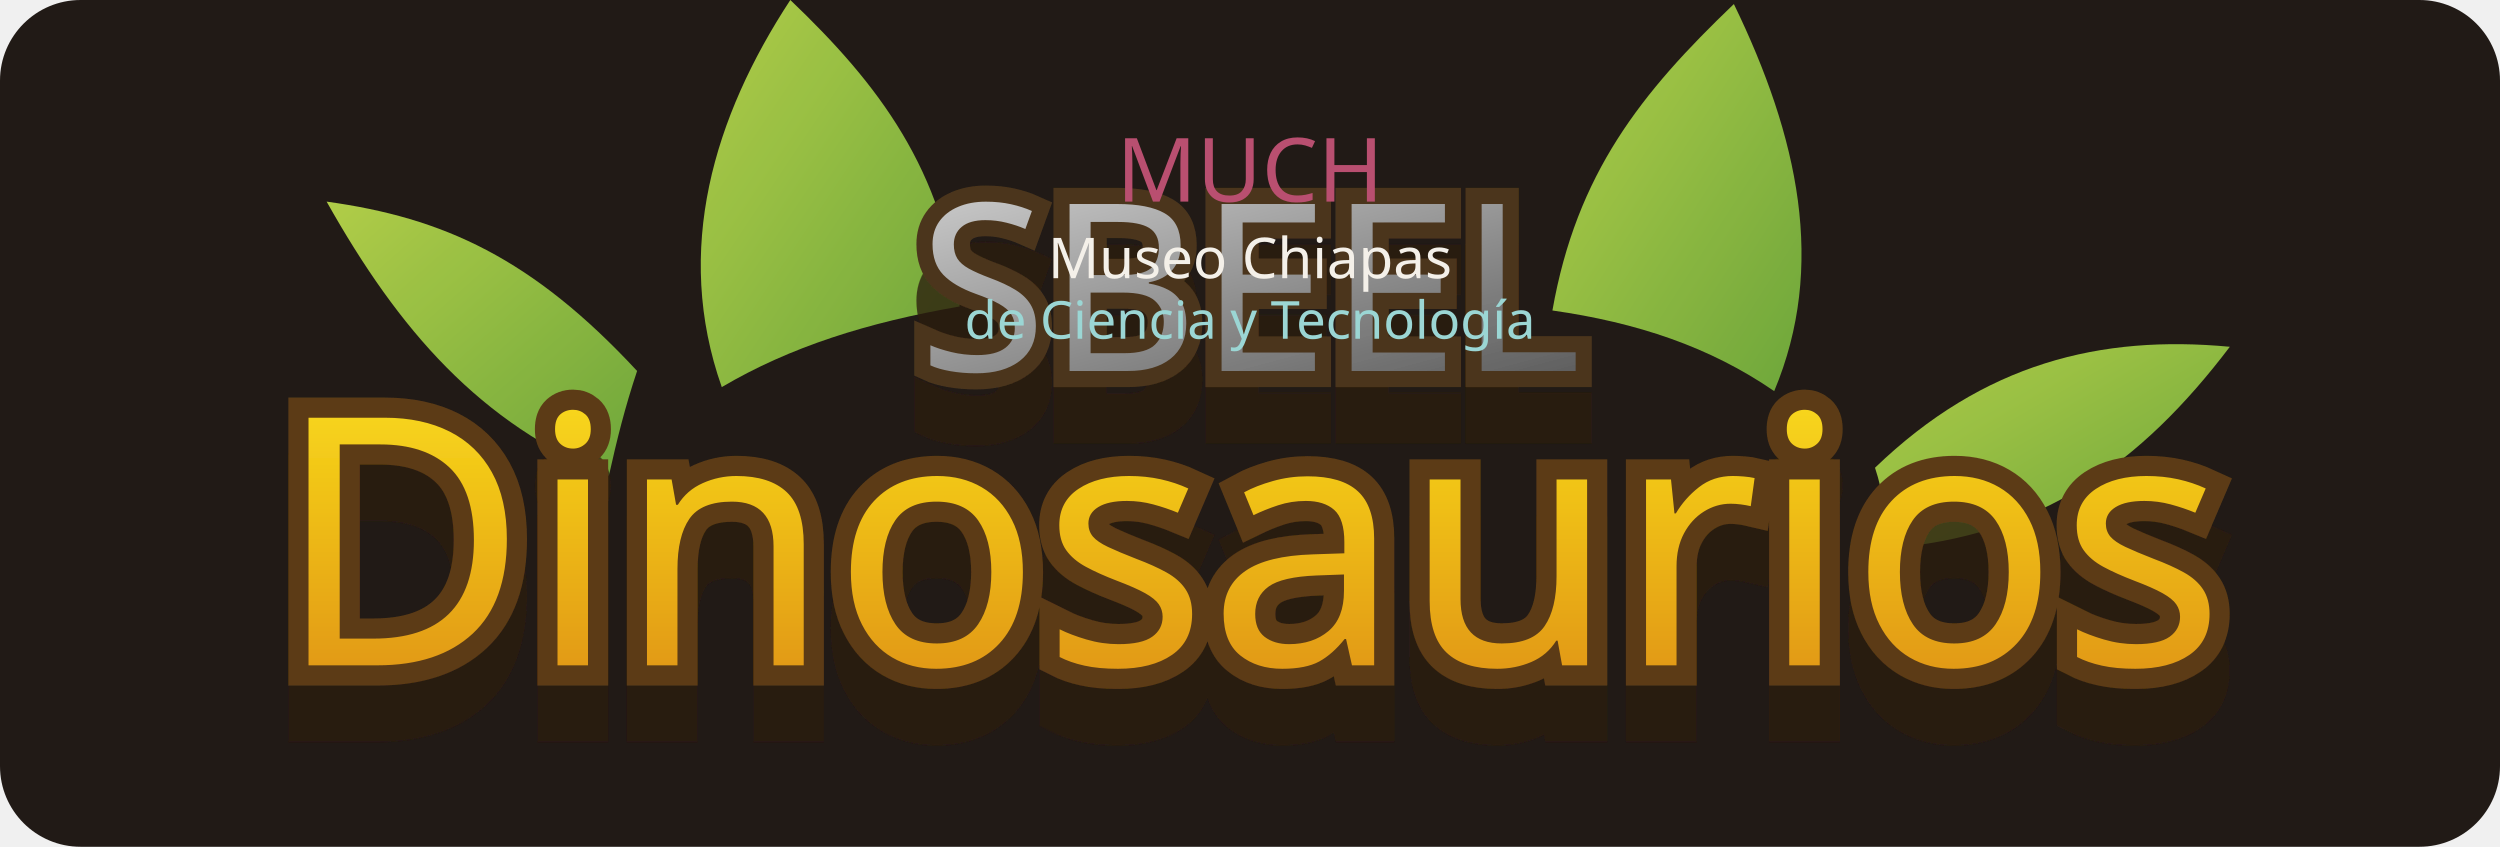
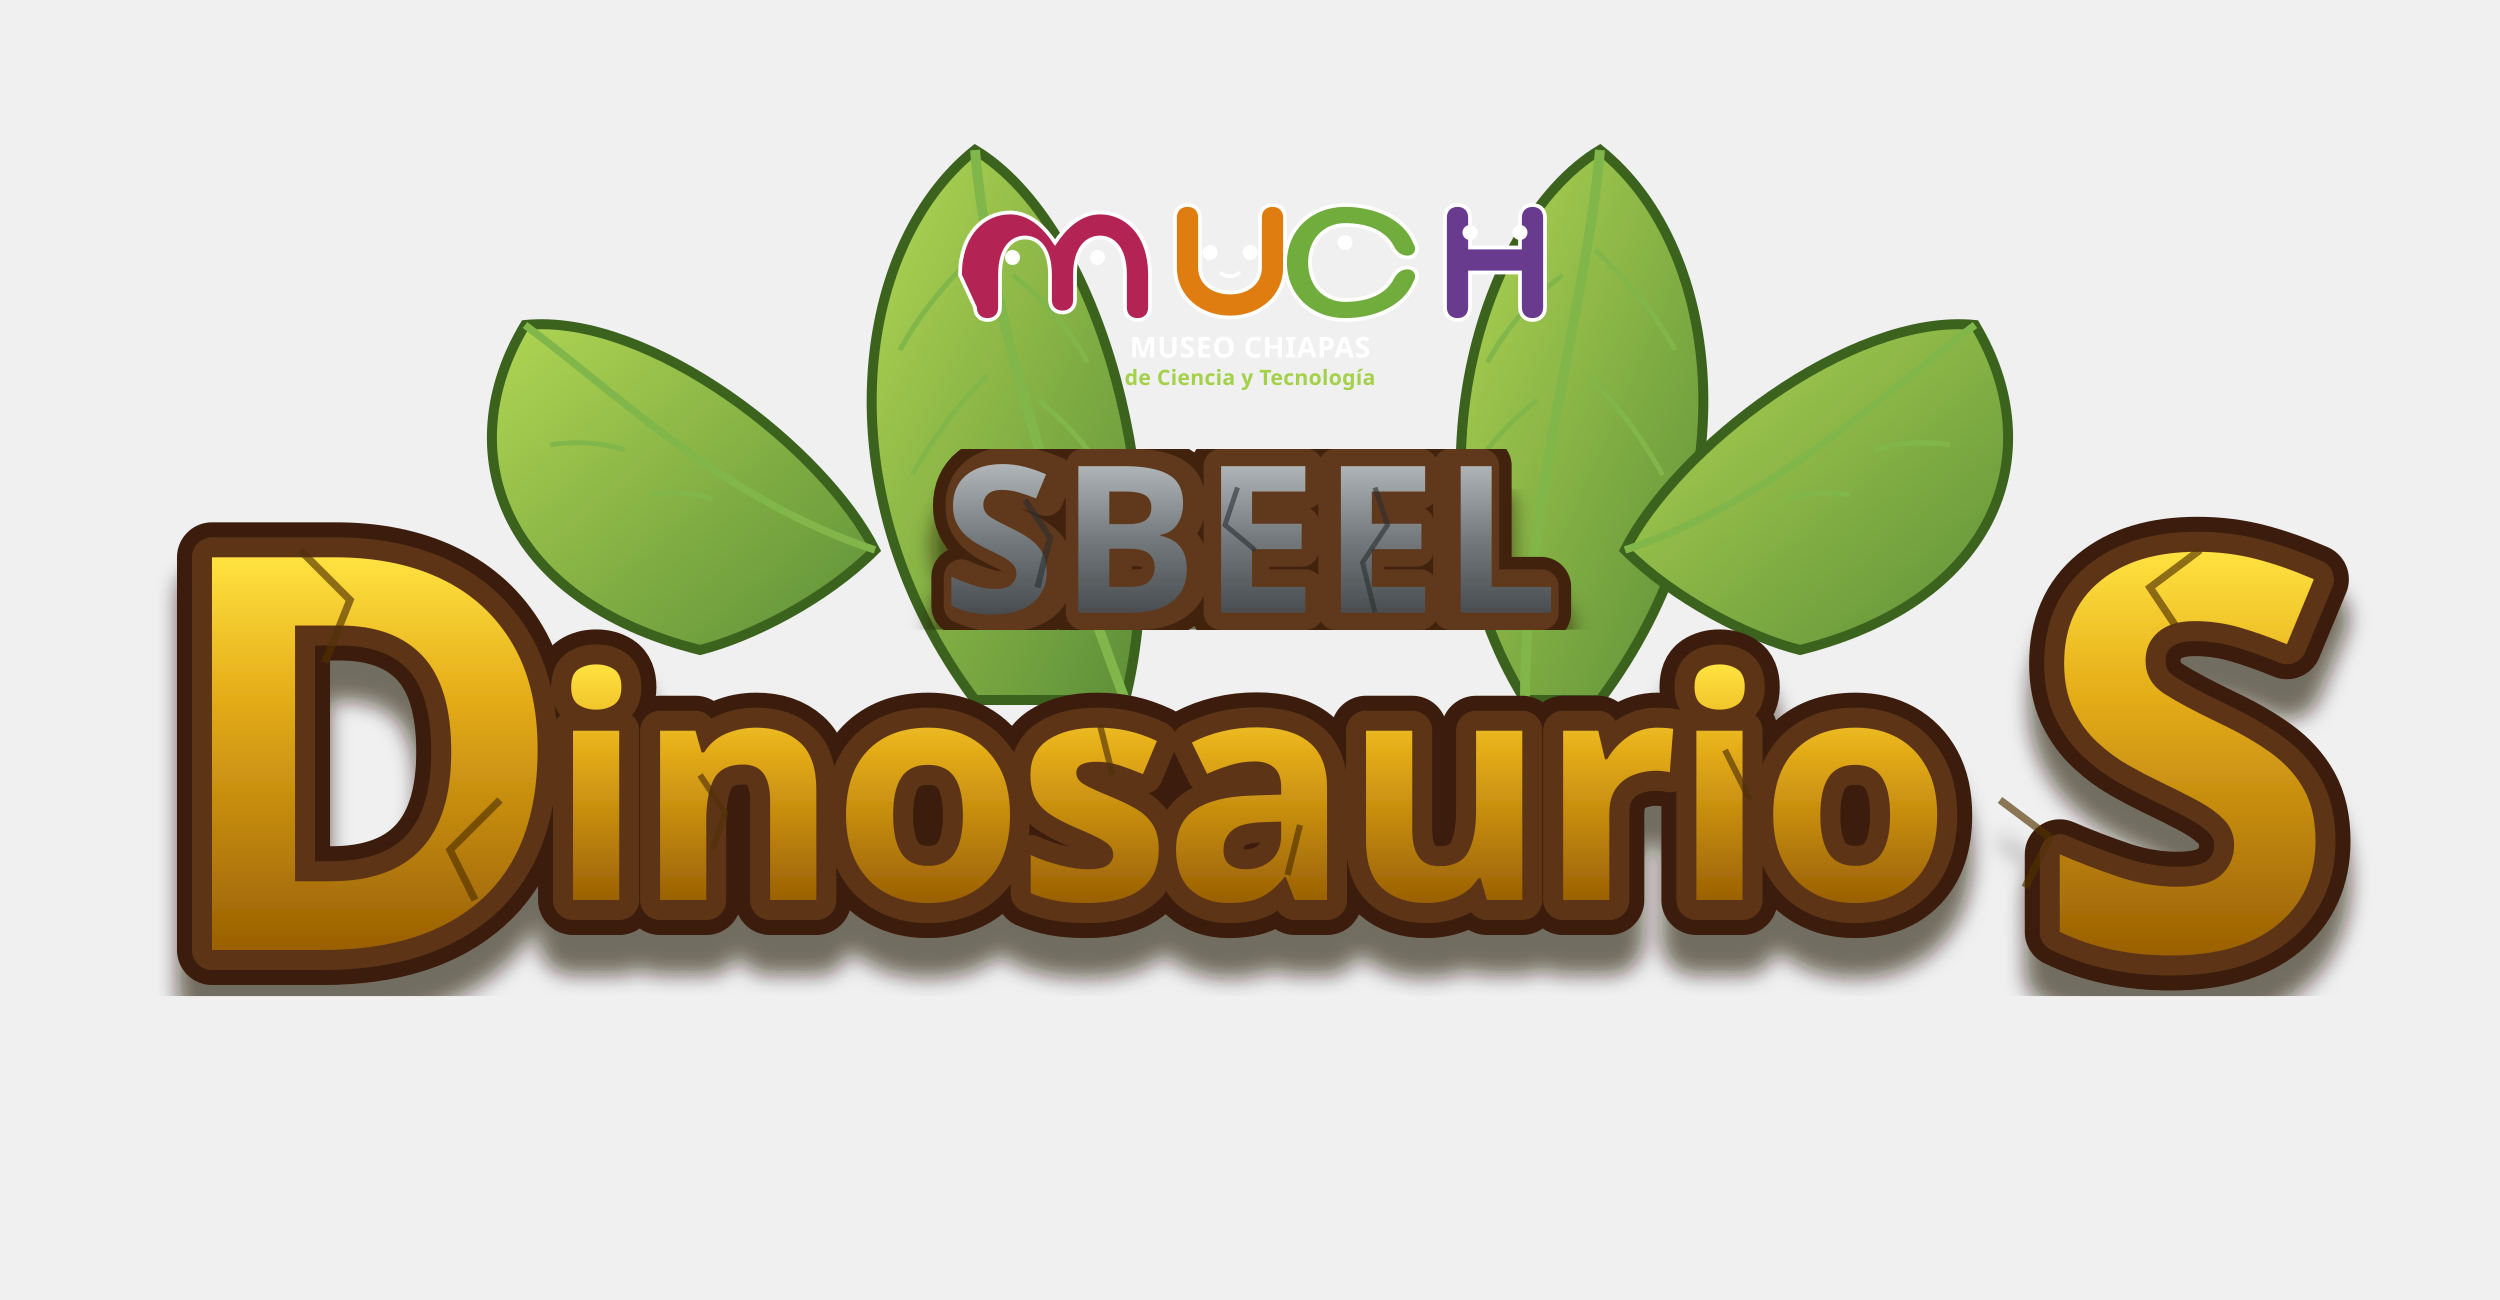
- <svg xmlns="http://www.w3.org/2000/svg" viewBox="0 0 620 210" role="img" aria-labelledby="title desc">
+ <svg xmlns="http://www.w3.org/2000/svg" viewBox="0 0 1000 520" width="100%" height="100%">
  <defs>
-     <linearGradient id="leafA" x1="0" x2="1" y1="0" y2="1">
-       <stop offset="0" stop-color="#b7d64a" />
-       <stop offset="1" stop-color="#71ad3d" />
+     <linearGradient id="leafGrad" x1="0%" y1="0%" x2="100%" y2="100%">
+       <stop offset="0%" stop-color="#aed54b" />
+       <stop offset="100%" stop-color="#558a2f" />
    </linearGradient>
-     <linearGradient id="stone" x1="0" x2="1" y1="0" y2="1">
-       <stop offset="0" stop-color="#c7c7c7" />
-       <stop offset="0.55" stop-color="#8d8d8d" />
-       <stop offset="1" stop-color="#5f5f5f" />
+     <linearGradient id="stoneGrad" x1="0%" y1="0%" x2="0%" y2="100%">
+       <stop offset="0%" stop-color="#b0b5b8" />
+       <stop offset="50%" stop-color="#73797c" />
+       <stop offset="100%" stop-color="#494d50" />
    </linearGradient>
-     <linearGradient id="gold" x1="0" x2="0" y1="0" y2="1">
-       <stop offset="0" stop-color="#f7d51b" />
-       <stop offset="1" stop-color="#e29a13" />
+     <linearGradient id="goldGrad" x1="0%" y1="0%" x2="0%" y2="100%">
+       <stop offset="0%" stop-color="#ffe240" />
+       <stop offset="35%" stop-color="#e5ad19" />
+       <stop offset="100%" stop-color="#9a6003" />
    </linearGradient>
-     <filter id="shadow" x="-12%" y="-24%" width="124%" height="150%">
-       <feDropShadow dx="0" dy="7" stdDeviation="0" flood-color="#3e2b12" flood-opacity="1" />
-       <feDropShadow dx="0" dy="14" stdDeviation="0" flood-color="#2b1c0d" flood-opacity="0.78" />
+     <filter id="bevelShadow" x="-10%" y="-10%" width="120%" height="120%">
+       <feDropShadow dx="0" dy="8" stdDeviation="0" flood-color="#3c220f" flood-opacity="1" />
+       <feDropShadow dx="0" dy="16" stdDeviation="4" flood-color="#1e0f05" flood-opacity="0.6" />
    </filter>
  </defs>
-   <rect width="620" height="210" rx="20" fill="#211a16" />
-   <g opacity="0.95">
-     <path d="M158 92c-26-28-48-38-77-42 18 32 38 55 70 68 2-9 4-17 7-26z" fill="url(#leafA)" />
-     <path d="M238 76c-4-34-20-55-42-76-19 29-29 62-17 96 17-10 36-16 59-20z" fill="url(#leafA)" />
-     <path d="M385 77c6-34 22-54 45-76 16 33 23 65 10 96-16-11-34-17-55-20z" fill="url(#leafA)" />
-     <path d="M465 116c27-26 56-33 88-30-22 29-47 47-85 50 0-7-1-14-3-20z" fill="url(#leafA)" />
+   <g id="leaves" opacity="0.95">
+     <path d="M 280 260 C 200 240, 180 180, 210 130 C 260 125, 330 180, 350 220 C 330 240, 300 255, 280 260 Z" fill="url(#leafGrad)" stroke="#335c14" stroke-width="4" />
+     <path d="M 210 130 C 250 160, 290 200, 350 220" stroke="#7cb342" stroke-width="3" fill="none" />
+     <path d="M 250 180 C 235 175, 220 178, 220 178" stroke="#7cb342" stroke-width="2" fill="none" />
+     <path d="M 285 200 C 275 195, 260 198, 260 198" stroke="#7cb342" stroke-width="2" fill="none" />
+     <path d="M 390 280 C 330 200, 340 100, 390 60 C 440 90, 470 200, 450 280 Z" fill="url(#leafGrad)" stroke="#335c14" stroke-width="4" />
+     <path d="M 390 60 C 395 120, 420 200, 450 280" stroke="#7cb342" stroke-width="4" fill="none" />
+     <path d="M 392 100 C 370 120, 360 140, 360 140" stroke="#7cb342" stroke-width="2" fill="none" />
+     <path d="M 395 150 C 375 170, 365 190, 365 190" stroke="#7cb342" stroke-width="2" fill="none" />
+     <path d="M 405 110 C 425 125, 435 145, 435 145" stroke="#7cb342" stroke-width="2" fill="none" />
+     <path d="M 415 160 C 435 175, 445 195, 445 195" stroke="#7cb342" stroke-width="2" fill="none" />
+     <path d="M 610 280 C 560 200, 590 90, 640 60 C 690 100, 700 200, 640 280 Z" fill="url(#leafGrad)" stroke="#335c14" stroke-width="4" />
+     <path d="M 640 60 C 635 120, 610 200, 610 280" stroke="#7cb342" stroke-width="4" fill="none" />
+     <path d="M 638 100 C 660 120, 670 140, 670 140" stroke="#7cb342" stroke-width="2" fill="none" />
+     <path d="M 635 150 C 655 170, 665 190, 665 190" stroke="#7cb342" stroke-width="2" fill="none" />
+     <path d="M 625 110 C 605 125, 595 145, 595 145" stroke="#7cb342" stroke-width="2" fill="none" />
+     <path d="M 615 160 C 595 175, 585 195, 585 195" stroke="#7cb342" stroke-width="2" fill="none" />
+     <path d="M 720 260 C 800 240, 820 180, 790 130 C 740 125, 670 180, 650 220 C 670 240, 700 255, 720 260 Z" fill="url(#leafGrad)" stroke="#335c14" stroke-width="4" />
+     <path d="M 790 130 C 750 160, 710 200, 650 220" stroke="#7cb342" stroke-width="3" fill="none" />
+     <path d="M 750 180 C 765 175, 780 178, 780 178" stroke="#7cb342" stroke-width="2" fill="none" />
+     <path d="M 715 200 C 725 195, 740 198, 740 198" stroke="#7cb342" stroke-width="2" fill="none" />
  </g>
-   <g text-anchor="middle" font-family="Arial Black, Impact, sans-serif" filter="url(#shadow)">
-     <text x="310" y="92" font-size="58" fill="url(#stone)" stroke="#4b351c" stroke-width="8" paint-order="stroke">SBEEL</text>
-     <text x="310" y="165" font-size="86" fill="url(#gold)" stroke="#5b3b17" stroke-width="10" paint-order="stroke">Dinosaurios</text>
+   <g id="much-header" transform="translate(372, 75)">
+     <path d="M 12 35 C 12 18, 22 10, 32 10 C 40 10, 46 16, 50 22 C 54 16, 60 10, 68 10 C 78 10, 88 18, 88 35 L 88 48 C 88 51, 86 53, 83 53 C 80 53, 78 51, 78 48 L 78 35 C 78 24, 73 20, 68 20 C 63 20, 58 24, 58 35 L 58 45 C 58 48, 56 50, 53 50 C 50 50, 48 48, 48 45 L 48 35 C 48 24, 43 20, 38 20 C 33 20, 28 24, 28 35 L 28 48 C 28 51, 26 53, 23 53 C 20 53, 18 51, 18 48 Z" fill="#b32454" stroke="#ffffff" stroke-width="1.5" />
+     <circle cx="33" cy="28" r="3" fill="#ffffff" />
+     <circle cx="67" cy="28" r="3" fill="#ffffff" />
+     <path d="M 98 12 L 98 32 C 98 44, 108 52, 120 52 C 132 52, 142 44, 142 32 L 142 12 C 142 9, 140 7, 137 7 C 134 7, 132 9, 132 12 L 132 32 C 132 38, 127 42, 120 42 C 113 42, 108 38, 108 32 L 108 12 C 108 9, 106 7, 103 7 C 100 7, 98 9, 98 12 Z" fill="#e07d10" stroke="#ffffff" stroke-width="1.5" />
+     <circle cx="112" cy="26" r="3" fill="#ffffff" />
+     <circle cx="128" cy="26" r="3" fill="#ffffff" />
+     <path d="M 116 34 Q 120 37 124 34" stroke="#ffffff" stroke-width="1.5" fill="none" />
+     <path d="M 194 22 C 190 12, 178 7, 166 7 C 152 7, 142 17, 142 30 C 142 43, 152 53, 166 53 C 178 53, 190 48, 194 38 C 196 35, 194 32, 191 32 C 188 32, 186 34, 185 36 C 182 42, 175 45, 166 45 C 158 45, 152 39, 152 30 C 152 21, 158 15, 166 15 C 175 15, 182 18, 185 24 C 186 26, 188 28, 191 28 C 194 28, 196 25, 194 22 Z" fill="#71ad3c" stroke="#ffffff" stroke-width="1.5" />
+     <circle cx="166" cy="22" r="3" fill="#ffffff" />
+     <path d="M 206 12 L 206 48 C 206 51, 208 53, 211 53 C 214 53, 216 51, 216 48 L 216 34 L 236 34 L 236 48 C 236 51, 238 53, 241 53 C 244 53, 246 51, 246 48 L 246 12 C 246 9, 244 7, 241 7 C 238 7, 236 9, 236 12 L 236 24 L 216 24 L 216 12 C 216 9, 214 7, 211 7 C 208 7, 206 9, 206 12 Z" fill="#693b8f" stroke="#ffffff" stroke-width="1.5" />
+     <circle cx="216" cy="18" r="3" fill="#ffffff" />
+     <circle cx="236" cy="18" r="3" fill="#ffffff" />
+     <text x="128" y="68" font-family="'Fredoka', 'Arial Black', sans-serif" font-weight="900" font-size="11.5" fill="#ffffff" text-anchor="middle" letter-spacing="0.2">MUSEO CHIAPAS</text>
+     <text x="128" y="79" font-family="'Fredoka', 'Arial Black', sans-serif" font-weight="900" font-size="8.5" fill="#a4d14b" text-anchor="middle" letter-spacing="0.1">de Ciencia y Tecnología</text>
  </g>
-   <g font-family="Arial Black, Impact, sans-serif" text-anchor="middle">
-     <text x="310" y="50" font-size="22" fill="#b94f70">MUCH</text>
-     <text x="310" y="69" font-size="14" fill="#f4f0e9">Museo Chiapas</text>
-     <text x="310" y="84" font-size="13" fill="#9bd6d4">de Ciencia y Tecnología</text>
+   <g id="sbeel-text" filter="url(#bevelShadow)" transform="translate(500, 245)">
+     <text x="0" y="0" font-family="'Fredoka', 'Arial Black', Impact, sans-serif" font-weight="900" font-size="82" fill="none" stroke="#412411" stroke-width="24" stroke-linejoin="round" text-anchor="middle">SBEEL</text>
+     <text x="0" y="0" font-family="'Fredoka', 'Arial Black', Impact, sans-serif" font-weight="900" font-size="82" fill="none" stroke="#60371a" stroke-width="14" stroke-linejoin="round" text-anchor="middle">SBEEL</text>
+     <text x="0" y="0" font-family="'Fredoka', 'Arial Black', Impact, sans-serif" font-weight="900" font-size="82" fill="url(#stoneGrad)" text-anchor="middle" letter-spacing="2">SBEEL</text>
+     <path d="M -90 -45 L -80 -30 L -85 -10" stroke="#2a2e30" stroke-width="2.5" fill="none" opacity="0.6" />
+     <path d="M 50 -50 L 55 -35 L 45 -20 L 50 0" stroke="#2a2e30" stroke-width="2" fill="none" opacity="0.6" />
+     <path d="M -5 -50 L -10 -35 L 2 -25" stroke="#2a2e30" stroke-width="2" fill="none" opacity="0.6" />
+   </g>
+   <g id="dinosaurios-text" filter="url(#bevelShadow)">
+     <g font-family="'Fredoka', 'Arial Black', Impact, sans-serif" font-weight="900" stroke="#3a1e0b" stroke-width="28" stroke-linejoin="round" stroke-linecap="round">
+       <text x="65" y="380" font-size="220" text-anchor="start">D</text>
+       <text x="500" y="360" font-size="124" text-anchor="middle" letter-spacing="-3">inosaurio</text>
+       <text x="935" y="380" font-size="220" text-anchor="end">S</text>
+     </g>
+     <g font-family="'Fredoka', 'Arial Black', Impact, sans-serif" font-weight="900" stroke="#5d3517" stroke-width="16" stroke-linejoin="round" stroke-linecap="round">
+       <text x="65" y="380" font-size="220" text-anchor="start">D</text>
+       <text x="500" y="360" font-size="124" text-anchor="middle" letter-spacing="-3">inosaurio</text>
+       <text x="935" y="380" font-size="220" text-anchor="end">S</text>
+     </g>
+     <g font-family="'Fredoka', 'Arial Black', Impact, sans-serif" font-weight="900" fill="url(#goldGrad)">
+       <text x="65" y="380" font-size="220" text-anchor="start">D</text>
+       <text x="500" y="360" font-size="124" text-anchor="middle" letter-spacing="-3">inosaurio</text>
+       <text x="935" y="380" font-size="220" text-anchor="end">S</text>
+     </g>
+     <path d="M 120 220 L 140 240 L 130 265 M 200 320 L 180 340 L 190 360" stroke="#523202" stroke-width="3" fill="none" opacity="0.65" />
+     <path d="M 880 220 L 860 235 L 870 250 M 800 320 L 820 335 L 810 355" stroke="#523202" stroke-width="3" fill="none" opacity="0.65" />
+     <path d="M 280 310 L 290 325 L 285 340" stroke="#523202" stroke-width="2.5" fill="none" opacity="0.65" />
+     <path d="M 440 290 L 445 310 M 520 330 L 515 350 M 690 300 L 700 320" stroke="#523202" stroke-width="2.5" fill="none" opacity="0.65" />
  </g>
</svg>
